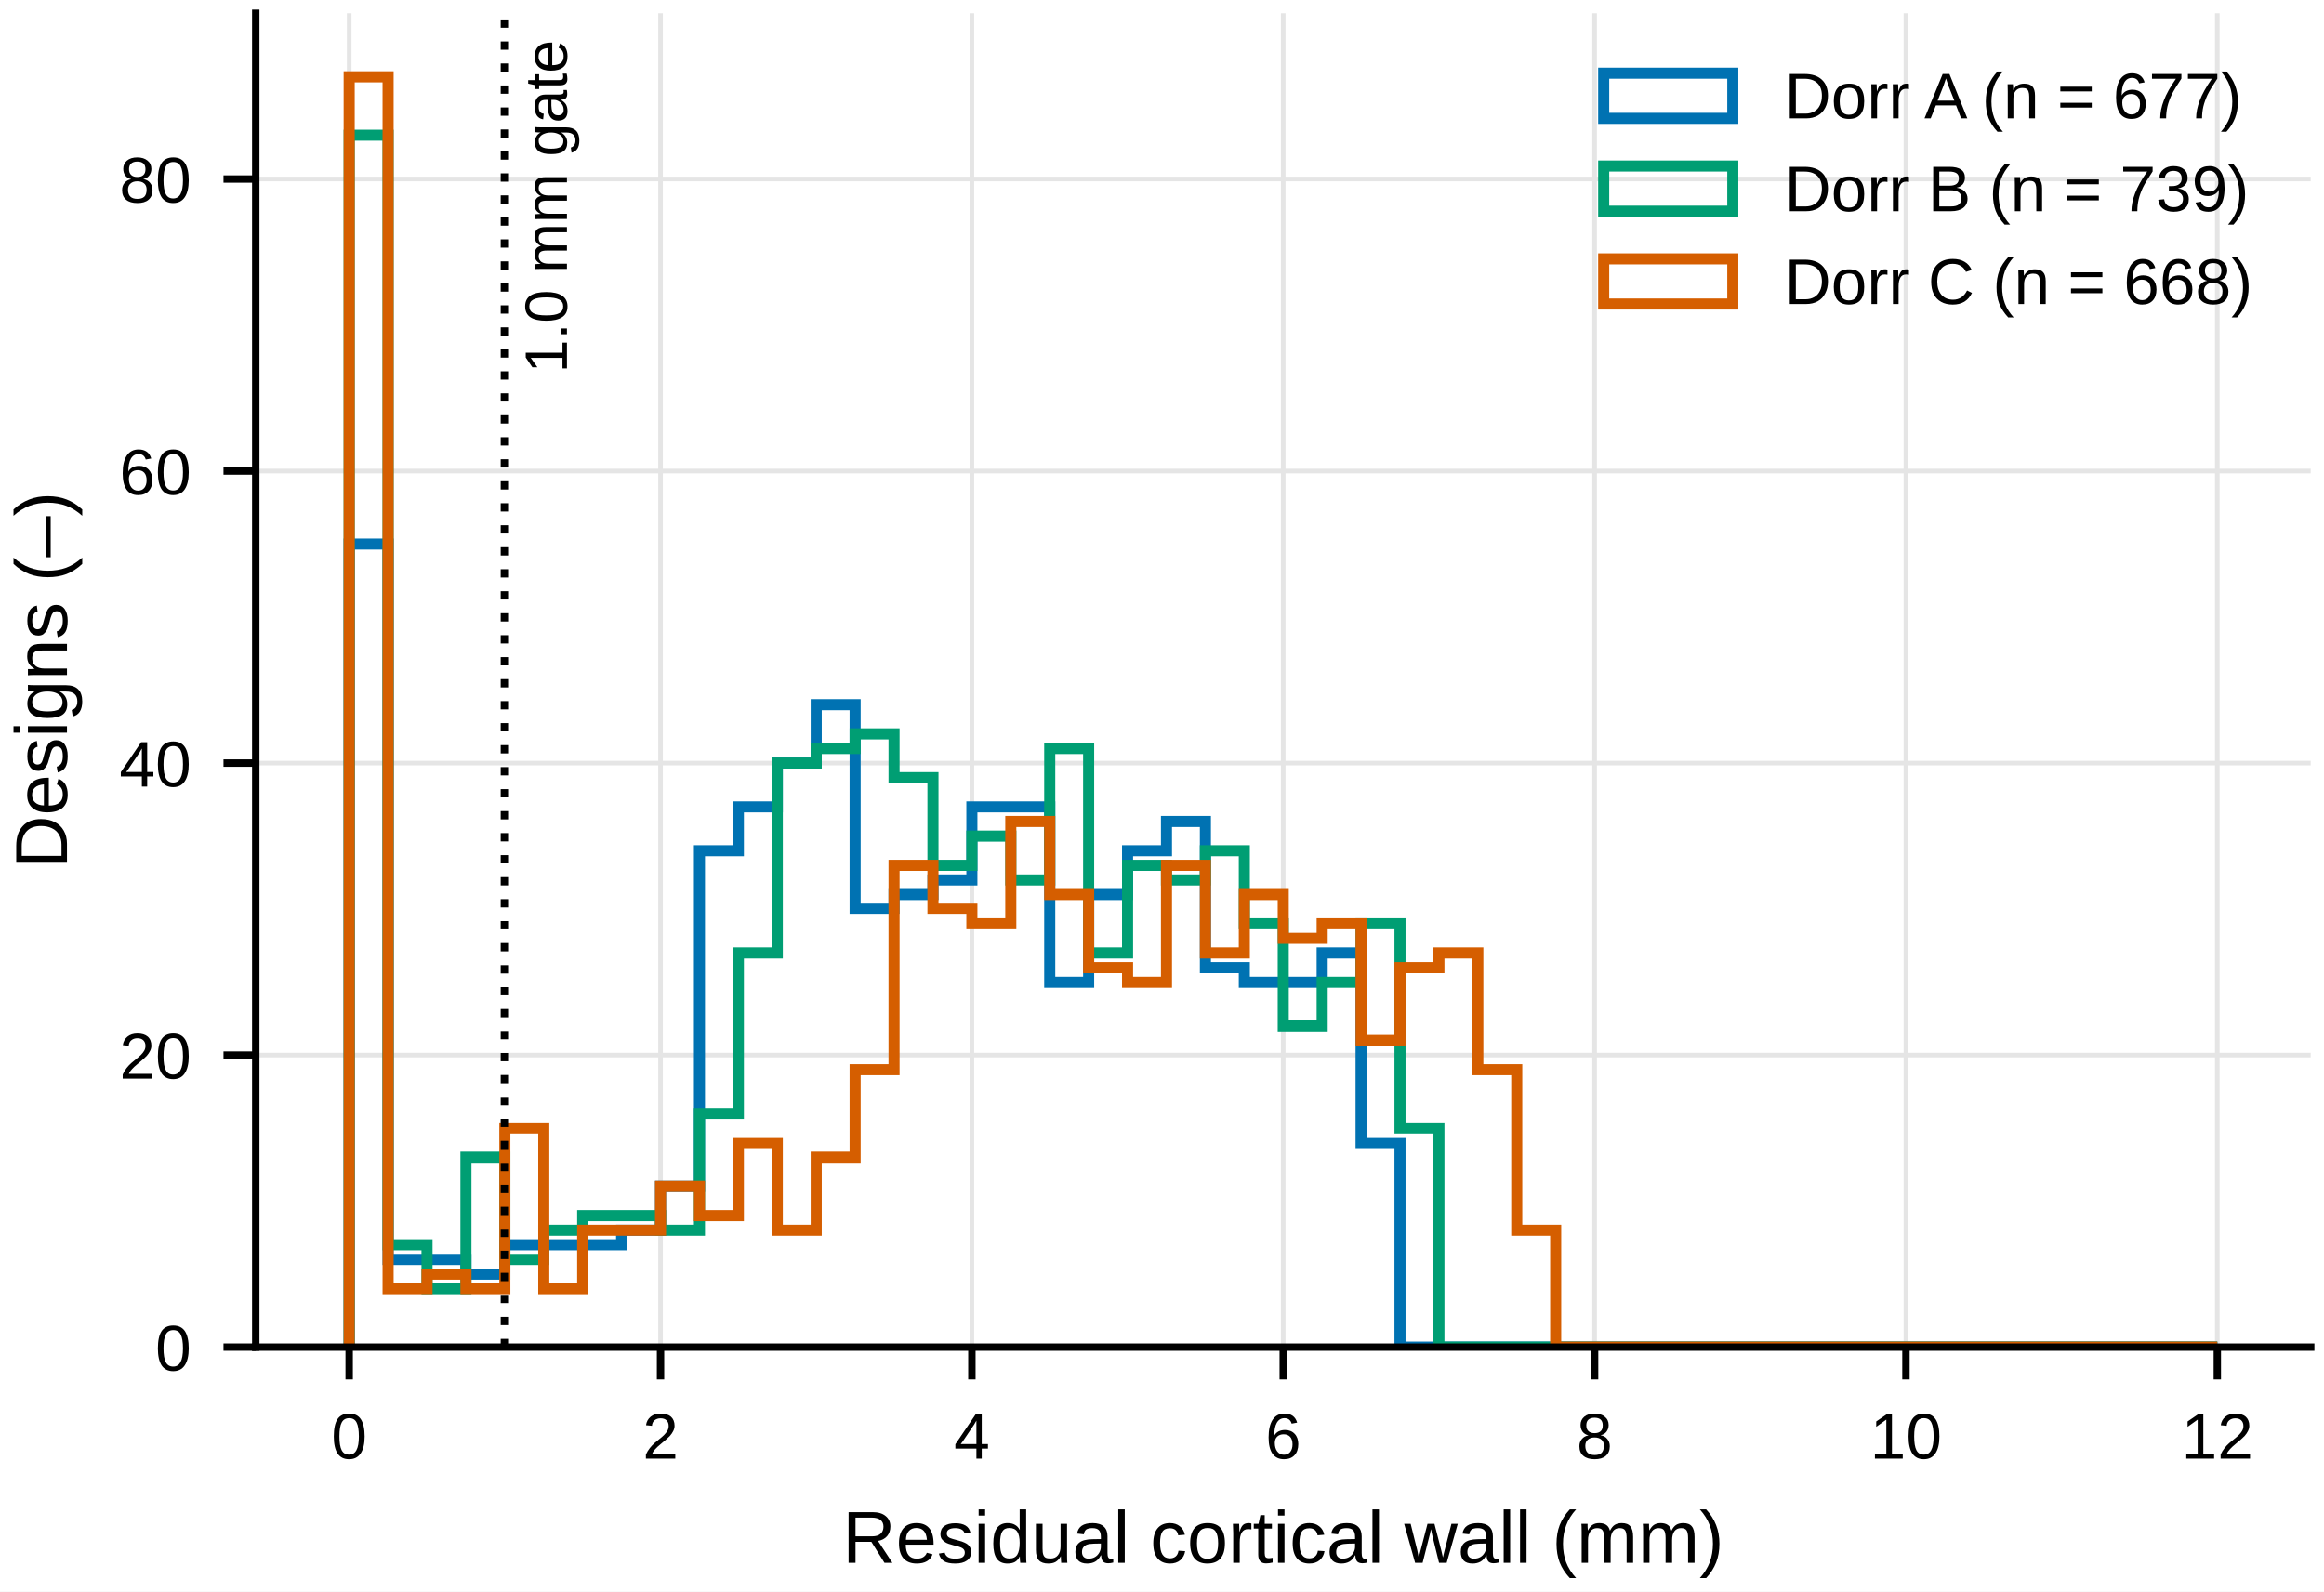
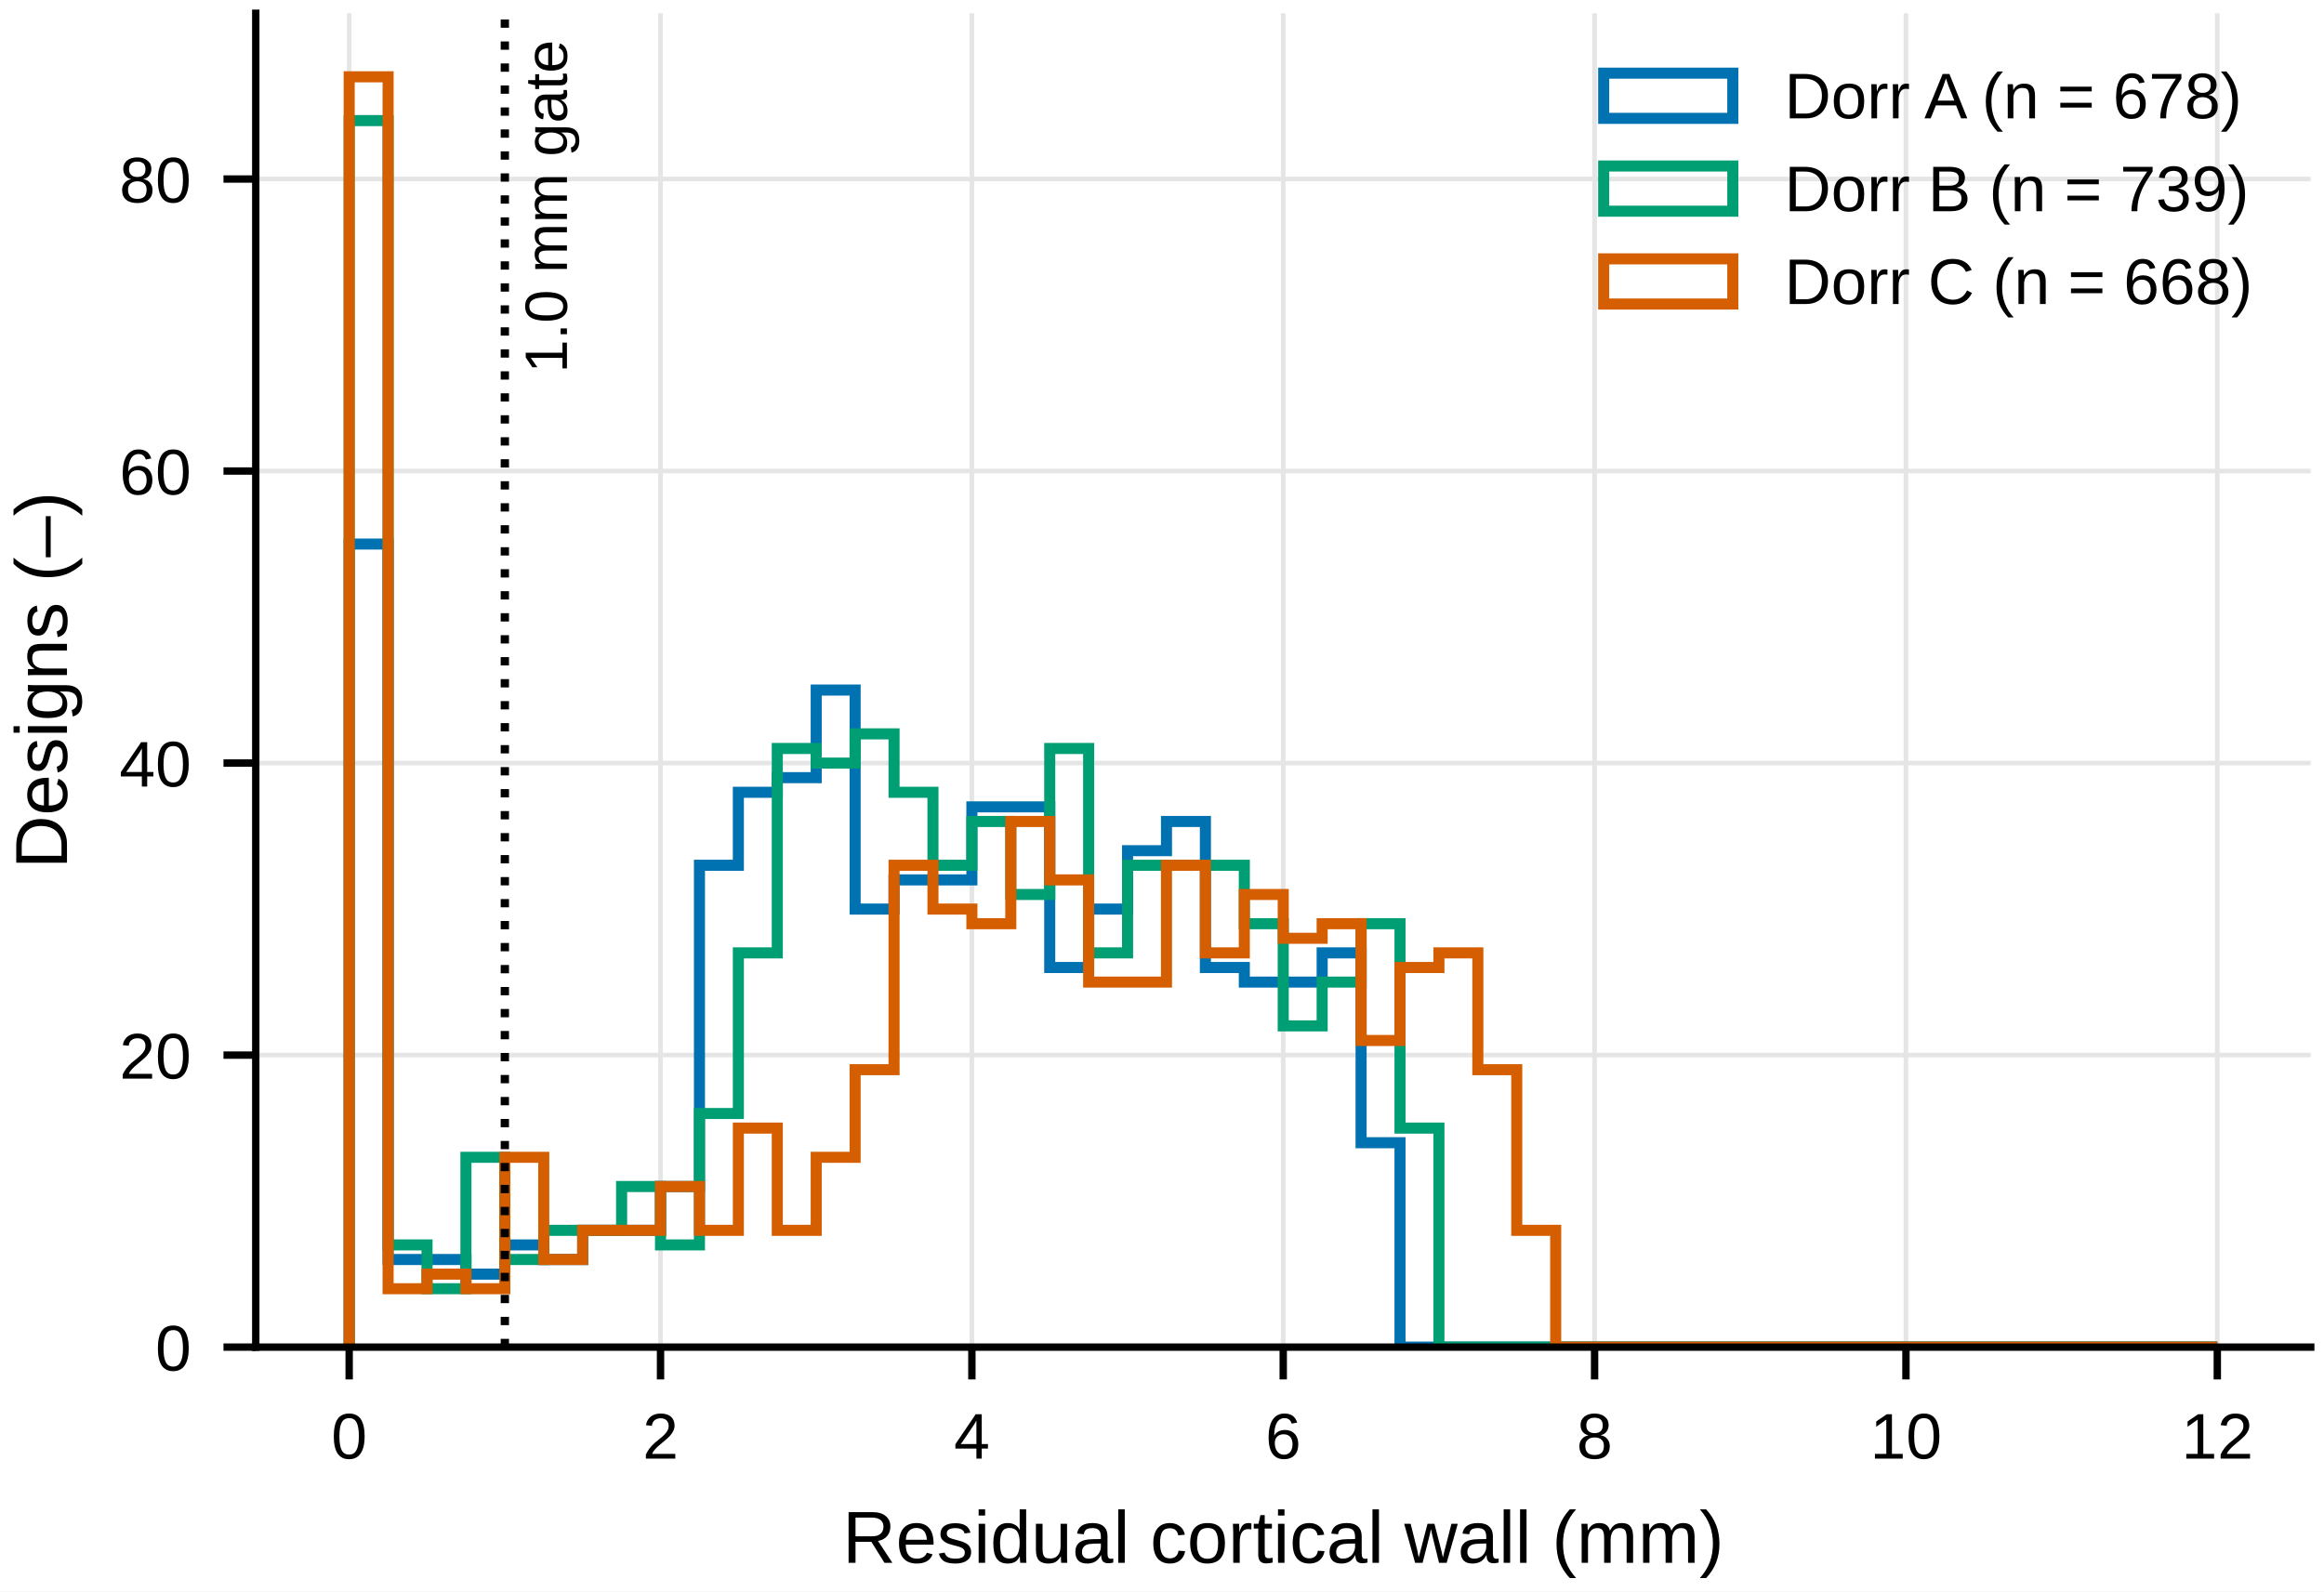
<svg xmlns="http://www.w3.org/2000/svg" xmlns:xlink="http://www.w3.org/1999/xlink" width="251.998pt" height="172.628pt" viewBox="0 0 251.998 172.628" version="1.1">
  <defs>
    <style type="text/css">*{stroke-linejoin: round; stroke-linecap: butt}</style>
  </defs>
  <g id="figure_1">
    <g id="patch_1">
      <path d="M 0 172.628  L 251.998 172.628  L 251.998 0  L 0 0  z " style="fill: #ffffff" />
    </g>
    <g id="axes_1">
      <g id="patch_2">
        <path d="M 27.733 146.11  L 250.558 146.11  L 250.558 1.44  L 27.733 1.44  z " style="fill: #ffffff" />
      </g>
      <g id="matplotlib.axis_1">
        <g id="xtick_1">
          <g id="line2d_1">
            <path d="M 37.862 146.11  L 37.862 1.44  " clip-path="url(#p105cd8bd50)" style="fill: none; stroke: #e5e5e5; stroke-width: 0.5; stroke-linecap: square" />
          </g>
          <g id="line2d_2">
            <defs>
              <path id="m14c81a25db" d="M 0 0  L 0 3.5  " style="stroke: #000000; stroke-width: 0.8" />
            </defs>
            <g>
              <use xlink:href="#m14c81a25db" x="37.862" y="146.11" style="stroke: #000000; stroke-width: 0.8" />
            </g>
          </g>
          <g id="text_1">
            <text style="font-size: 7px; font-family: 'Arial', 'Microsoft YaHei', 'DejaVu Sans'; text-anchor: middle" x="37.862" y="158.206" transform="rotate(-0 37.86166 158.2064)">0</text>
          </g>
        </g>
        <g id="xtick_2">
          <g id="line2d_3">
            <path d="M 71.623 146.11  L 71.623 1.44  " clip-path="url(#p105cd8bd50)" style="fill: none; stroke: #e5e5e5; stroke-width: 0.5; stroke-linecap: square" />
          </g>
          <g id="line2d_4">
            <g>
              <use xlink:href="#m14c81a25db" x="71.623" y="146.11" style="stroke: #000000; stroke-width: 0.8" />
            </g>
          </g>
          <g id="text_2">
            <text style="font-size: 7px; font-family: 'Arial', 'Microsoft YaHei', 'DejaVu Sans'; text-anchor: middle" x="71.623" y="158.206" transform="rotate(-0 71.62293 158.2064)">2</text>
          </g>
        </g>
        <g id="xtick_3">
          <g id="line2d_5">
            <path d="M 105.384 146.11  L 105.384 1.44  " clip-path="url(#p105cd8bd50)" style="fill: none; stroke: #e5e5e5; stroke-width: 0.5; stroke-linecap: square" />
          </g>
          <g id="line2d_6">
            <g>
              <use xlink:href="#m14c81a25db" x="105.384" y="146.11" style="stroke: #000000; stroke-width: 0.8" />
            </g>
          </g>
          <g id="text_3">
            <text style="font-size: 7px; font-family: 'Arial', 'Microsoft YaHei', 'DejaVu Sans'; text-anchor: middle" x="105.384" y="158.206" transform="rotate(-0 105.3842 158.2064)">4</text>
          </g>
        </g>
        <g id="xtick_4">
          <g id="line2d_7">
            <path d="M 139.145 146.11  L 139.145 1.44  " clip-path="url(#p105cd8bd50)" style="fill: none; stroke: #e5e5e5; stroke-width: 0.5; stroke-linecap: square" />
          </g>
          <g id="line2d_8">
            <g>
              <use xlink:href="#m14c81a25db" x="139.145" y="146.11" style="stroke: #000000; stroke-width: 0.8" />
            </g>
          </g>
          <g id="text_4">
            <text style="font-size: 7px; font-family: 'Arial', 'Microsoft YaHei', 'DejaVu Sans'; text-anchor: middle" x="139.145" y="158.206" transform="rotate(-0 139.1455 158.2064)">6</text>
          </g>
        </g>
        <g id="xtick_5">
          <g id="line2d_9">
            <path d="M 172.907 146.11  L 172.907 1.44  " clip-path="url(#p105cd8bd50)" style="fill: none; stroke: #e5e5e5; stroke-width: 0.5; stroke-linecap: square" />
          </g>
          <g id="line2d_10">
            <g>
              <use xlink:href="#m14c81a25db" x="172.907" y="146.11" style="stroke: #000000; stroke-width: 0.8" />
            </g>
          </g>
          <g id="text_5">
            <text style="font-size: 7px; font-family: 'Arial', 'Microsoft YaHei', 'DejaVu Sans'; text-anchor: middle" x="172.907" y="158.206" transform="rotate(-0 172.9067 158.2064)">8</text>
          </g>
        </g>
        <g id="xtick_6">
          <g id="line2d_11">
            <path d="M 206.668 146.11  L 206.668 1.44  " clip-path="url(#p105cd8bd50)" style="fill: none; stroke: #e5e5e5; stroke-width: 0.5; stroke-linecap: square" />
          </g>
          <g id="line2d_12">
            <g>
              <use xlink:href="#m14c81a25db" x="206.668" y="146.11" style="stroke: #000000; stroke-width: 0.8" />
            </g>
          </g>
          <g id="text_6">
            <text style="font-size: 7px; font-family: 'Arial', 'Microsoft YaHei', 'DejaVu Sans'; text-anchor: middle" x="206.668" y="158.206" transform="rotate(-0 206.668 158.2064)">10</text>
          </g>
        </g>
        <g id="xtick_7">
          <g id="line2d_13">
            <path d="M 240.429 146.11  L 240.429 1.44  " clip-path="url(#p105cd8bd50)" style="fill: none; stroke: #e5e5e5; stroke-width: 0.5; stroke-linecap: square" />
          </g>
          <g id="line2d_14">
            <g>
              <use xlink:href="#m14c81a25db" x="240.429" y="146.11" style="stroke: #000000; stroke-width: 0.8" />
            </g>
          </g>
          <g id="text_7">
            <text style="font-size: 7px; font-family: 'Arial', 'Microsoft YaHei', 'DejaVu Sans'; text-anchor: middle" x="240.429" y="158.206" transform="rotate(-0 240.4293 158.2064)">12</text>
          </g>
        </g>
        <g id="text_8">
          <text style="font-size: 8px; font-family: 'Arial', 'Microsoft YaHei', 'DejaVu Sans'; text-anchor: middle" x="139.145" y="169.504" transform="rotate(-0 139.1455 169.5038)">Residual cortical wall (mm)</text>
        </g>
      </g>
      <g id="matplotlib.axis_2">
        <g id="ytick_1">
          <g id="line2d_15">
            <path d="M 27.733 146.11  L 250.558 146.11  " clip-path="url(#p105cd8bd50)" style="fill: none; stroke: #e5e5e5; stroke-width: 0.5; stroke-linecap: square" />
          </g>
          <g id="line2d_16">
            <defs>
              <path id="m9e586e1474" d="M 0 0  L -3.5 0  " style="stroke: #000000; stroke-width: 0.8" />
            </defs>
            <g>
              <use xlink:href="#m9e586e1474" x="27.733" y="146.11" style="stroke: #000000; stroke-width: 0.8" />
            </g>
          </g>
          <g id="text_9">
            <text style="font-size: 7px; font-family: 'Arial', 'Microsoft YaHei', 'DejaVu Sans'; text-anchor: end" x="20.733" y="148.658" transform="rotate(-0 20.73328 148.6583)">0</text>
          </g>
        </g>
        <g id="ytick_2">
          <g id="line2d_17">
            <path d="M 27.733 114.436  L 250.558 114.436  " clip-path="url(#p105cd8bd50)" style="fill: none; stroke: #e5e5e5; stroke-width: 0.5; stroke-linecap: square" />
          </g>
          <g id="line2d_18">
            <g>
              <use xlink:href="#m9e586e1474" x="27.733" y="114.436" style="stroke: #000000; stroke-width: 0.8" />
            </g>
          </g>
          <g id="text_10">
            <text style="font-size: 7px; font-family: 'Arial', 'Microsoft YaHei', 'DejaVu Sans'; text-anchor: end" x="20.733" y="116.985" transform="rotate(-0 20.73328 116.9845)">20</text>
          </g>
        </g>
        <g id="ytick_3">
          <g id="line2d_19">
            <path d="M 27.733 82.763  L 250.558 82.763  " clip-path="url(#p105cd8bd50)" style="fill: none; stroke: #e5e5e5; stroke-width: 0.5; stroke-linecap: square" />
          </g>
          <g id="line2d_20">
            <g>
              <use xlink:href="#m9e586e1474" x="27.733" y="82.763" style="stroke: #000000; stroke-width: 0.8" />
            </g>
          </g>
          <g id="text_11">
            <text style="font-size: 7px; font-family: 'Arial', 'Microsoft YaHei', 'DejaVu Sans'; text-anchor: end" x="20.733" y="85.311" transform="rotate(-0 20.73328 85.31067)">40</text>
          </g>
        </g>
        <g id="ytick_4">
          <g id="line2d_21">
            <path d="M 27.733 51.089  L 250.558 51.089  " clip-path="url(#p105cd8bd50)" style="fill: none; stroke: #e5e5e5; stroke-width: 0.5; stroke-linecap: square" />
          </g>
          <g id="line2d_22">
            <g>
              <use xlink:href="#m9e586e1474" x="27.733" y="51.089" style="stroke: #000000; stroke-width: 0.8" />
            </g>
          </g>
          <g id="text_12">
            <text style="font-size: 7px; font-family: 'Arial', 'Microsoft YaHei', 'DejaVu Sans'; text-anchor: end" x="20.733" y="53.637" transform="rotate(-0 20.73328 53.63683)">60</text>
          </g>
        </g>
        <g id="ytick_5">
          <g id="line2d_23">
            <path d="M 27.733 19.415  L 250.558 19.415  " clip-path="url(#p105cd8bd50)" style="fill: none; stroke: #e5e5e5; stroke-width: 0.5; stroke-linecap: square" />
          </g>
          <g id="line2d_24">
            <g>
              <use xlink:href="#m9e586e1474" x="27.733" y="19.415" style="stroke: #000000; stroke-width: 0.8" />
            </g>
          </g>
          <g id="text_13">
            <text style="font-size: 7px; font-family: 'Arial', 'Microsoft YaHei', 'DejaVu Sans'; text-anchor: end" x="20.733" y="21.963" transform="rotate(-0 20.73328 21.963)">80</text>
          </g>
        </g>
        <g id="text_14">
          <text style="font-size: 8px; font-family: 'Arial', 'Microsoft YaHei', 'DejaVu Sans'; text-anchor: middle" x="7.264" y="73.775" transform="rotate(-90 7.264219 73.77512)">Designs (–)</text>
        </g>
      </g>
      <g id="patch_3">
-         <path d="M 37.862 146.11  L 37.862 59.007  L 42.082 59.007  L 42.082 136.608  L 46.302 136.608  L 46.302 136.608  L 50.522 136.608  L 50.522 138.192  L 54.742 138.192  L 54.742 135.024  L 58.962 135.024  L 58.962 135.024  L 63.183 135.024  L 63.183 135.024  L 67.403 135.024  L 67.403 133.441  L 71.623 133.441  L 71.623 128.69  L 75.843 128.69  L 75.843 92.265  L 80.063 92.265  L 80.063 87.514  L 84.283 87.514  L 84.283 82.763  L 88.504 82.763  L 88.504 76.428  L 92.724 76.428  L 92.724 98.599  L 96.944 98.599  L 96.944 97.016  L 101.164 97.016  L 101.164 95.432  L 105.384 95.432  L 105.384 87.514  L 109.604 87.514  L 109.604 87.514  L 113.825 87.514  L 113.825 106.518  L 118.045 106.518  L 118.045 97.016  L 122.265 97.016  L 122.265 92.265  L 126.485 92.265  L 126.485 89.097  L 130.705 89.097  L 130.705 104.934  L 134.925 104.934  L 134.925 106.518  L 139.145 106.518  L 139.145 106.518  L 143.366 106.518  L 143.366 103.351  L 147.586 103.351  L 147.586 123.939  L 151.806 123.939  L 151.806 146.11  L 156.026 146.11  L 156.026 146.11  L 160.246 146.11  L 160.246 146.11  L 164.466 146.11  L 164.466 146.11  L 168.687 146.11  L 168.687 146.11  L 172.907 146.11  L 172.907 146.11  L 177.127 146.11  L 177.127 146.11  L 181.347 146.11  L 181.347 146.11  L 185.567 146.11  L 185.567 146.11  L 189.787 146.11  L 189.787 146.11  L 194.008 146.11  L 194.008 146.11  L 198.228 146.11  L 198.228 146.11  L 202.448 146.11  L 202.448 146.11  L 206.668 146.11  L 206.668 146.11  L 210.888 146.11  L 210.888 146.11  L 215.108 146.11  L 215.108 146.11  L 219.328 146.11  L 219.328 146.11  L 223.549 146.11  L 223.549 146.11  L 227.769 146.11  L 227.769 146.11  L 231.989 146.11  L 231.989 146.11  L 236.209 146.11  L 236.209 146.11  L 240.429 146.11  L 240.429 146.11  " clip-path="url(#p105cd8bd50)" style="fill: none; stroke: #0072b2; stroke-width: 1.2; stroke-linejoin: miter" />
+         <path d="M 37.862 146.11  L 37.862 59.007  L 42.082 59.007  L 42.082 136.608  L 46.302 136.608  L 46.302 136.608  L 50.522 136.608  L 50.522 138.192  L 54.742 138.192  L 54.742 135.024  L 58.962 135.024  L 58.962 136.608  L 63.183 136.608  L 63.183 133.441  L 67.403 133.441  L 67.403 133.441  L 71.623 133.441  L 71.623 128.69  L 75.843 128.69  L 75.843 93.848  L 80.063 93.848  L 80.063 85.93  L 84.283 85.93  L 84.283 84.346  L 88.504 84.346  L 88.504 74.844  L 92.724 74.844  L 92.724 98.599  L 96.944 98.599  L 96.944 95.432  L 101.164 95.432  L 101.164 95.432  L 105.384 95.432  L 105.384 87.514  L 109.604 87.514  L 109.604 87.514  L 113.825 87.514  L 113.825 104.934  L 118.045 104.934  L 118.045 98.599  L 122.265 98.599  L 122.265 92.265  L 126.485 92.265  L 126.485 89.097  L 130.705 89.097  L 130.705 104.934  L 134.925 104.934  L 134.925 106.518  L 139.145 106.518  L 139.145 106.518  L 143.366 106.518  L 143.366 103.351  L 147.586 103.351  L 147.586 123.939  L 151.806 123.939  L 151.806 146.11  L 156.026 146.11  L 156.026 146.11  L 160.246 146.11  L 160.246 146.11  L 164.466 146.11  L 164.466 146.11  L 168.687 146.11  L 168.687 146.11  L 172.907 146.11  L 172.907 146.11  L 177.127 146.11  L 177.127 146.11  L 181.347 146.11  L 181.347 146.11  L 185.567 146.11  L 185.567 146.11  L 189.787 146.11  L 189.787 146.11  L 194.008 146.11  L 194.008 146.11  L 198.228 146.11  L 198.228 146.11  L 202.448 146.11  L 202.448 146.11  L 206.668 146.11  L 206.668 146.11  L 210.888 146.11  L 210.888 146.11  L 215.108 146.11  L 215.108 146.11  L 219.328 146.11  L 219.328 146.11  L 223.549 146.11  L 223.549 146.11  L 227.769 146.11  L 227.769 146.11  L 231.989 146.11  L 231.989 146.11  L 236.209 146.11  L 236.209 146.11  L 240.429 146.11  L 240.429 146.11  " clip-path="url(#p105cd8bd50)" style="fill: none; stroke: #0072b2; stroke-width: 1.2; stroke-linejoin: miter" />
      </g>
      <g id="patch_4">
-         <path d="M 37.862 146.11  L 37.862 14.664  L 42.082 14.664  L 42.082 135.024  L 46.302 135.024  L 46.302 139.775  L 50.522 139.775  L 50.522 125.522  L 54.742 125.522  L 54.742 136.608  L 58.962 136.608  L 58.962 133.441  L 63.183 133.441  L 63.183 131.857  L 67.403 131.857  L 67.403 131.857  L 71.623 131.857  L 71.623 133.441  L 75.843 133.441  L 75.843 120.771  L 80.063 120.771  L 80.063 103.351  L 84.283 103.351  L 84.283 82.763  L 88.504 82.763  L 88.504 81.179  L 92.724 81.179  L 92.724 79.595  L 96.944 79.595  L 96.944 84.346  L 101.164 84.346  L 101.164 93.848  L 105.384 93.848  L 105.384 90.681  L 109.604 90.681  L 109.604 95.432  L 113.825 95.432  L 113.825 81.179  L 118.045 81.179  L 118.045 103.351  L 122.265 103.351  L 122.265 93.848  L 126.485 93.848  L 126.485 95.432  L 130.705 95.432  L 130.705 92.265  L 134.925 92.265  L 134.925 100.183  L 139.145 100.183  L 139.145 111.269  L 143.366 111.269  L 143.366 106.518  L 147.586 106.518  L 147.586 100.183  L 151.806 100.183  L 151.806 122.355  L 156.026 122.355  L 156.026 146.11  L 160.246 146.11  L 160.246 146.11  L 164.466 146.11  L 164.466 146.11  L 168.687 146.11  L 168.687 146.11  L 172.907 146.11  L 172.907 146.11  L 177.127 146.11  L 177.127 146.11  L 181.347 146.11  L 181.347 146.11  L 185.567 146.11  L 185.567 146.11  L 189.787 146.11  L 189.787 146.11  L 194.008 146.11  L 194.008 146.11  L 198.228 146.11  L 198.228 146.11  L 202.448 146.11  L 202.448 146.11  L 206.668 146.11  L 206.668 146.11  L 210.888 146.11  L 210.888 146.11  L 215.108 146.11  L 215.108 146.11  L 219.328 146.11  L 219.328 146.11  L 223.549 146.11  L 223.549 146.11  L 227.769 146.11  L 227.769 146.11  L 231.989 146.11  L 231.989 146.11  L 236.209 146.11  L 236.209 146.11  L 240.429 146.11  L 240.429 146.11  " clip-path="url(#p105cd8bd50)" style="fill: none; stroke: #009e73; stroke-width: 1.2; stroke-linejoin: miter" />
+         <path d="M 37.862 146.11  L 37.862 13.08  L 42.082 13.08  L 42.082 135.024  L 46.302 135.024  L 46.302 139.775  L 50.522 139.775  L 50.522 125.522  L 54.742 125.522  L 54.742 136.608  L 58.962 136.608  L 58.962 133.441  L 63.183 133.441  L 63.183 133.441  L 67.403 133.441  L 67.403 128.69  L 71.623 128.69  L 71.623 135.024  L 75.843 135.024  L 75.843 120.771  L 80.063 120.771  L 80.063 103.351  L 84.283 103.351  L 84.283 81.179  L 88.504 81.179  L 88.504 82.763  L 92.724 82.763  L 92.724 79.595  L 96.944 79.595  L 96.944 85.93  L 101.164 85.93  L 101.164 93.848  L 105.384 93.848  L 105.384 89.097  L 109.604 89.097  L 109.604 97.016  L 113.825 97.016  L 113.825 81.179  L 118.045 81.179  L 118.045 103.351  L 122.265 103.351  L 122.265 93.848  L 126.485 93.848  L 126.485 93.848  L 130.705 93.848  L 130.705 93.848  L 134.925 93.848  L 134.925 100.183  L 139.145 100.183  L 139.145 111.269  L 143.366 111.269  L 143.366 106.518  L 147.586 106.518  L 147.586 100.183  L 151.806 100.183  L 151.806 122.355  L 156.026 122.355  L 156.026 146.11  L 160.246 146.11  L 160.246 146.11  L 164.466 146.11  L 164.466 146.11  L 168.687 146.11  L 168.687 146.11  L 172.907 146.11  L 172.907 146.11  L 177.127 146.11  L 177.127 146.11  L 181.347 146.11  L 181.347 146.11  L 185.567 146.11  L 185.567 146.11  L 189.787 146.11  L 189.787 146.11  L 194.008 146.11  L 194.008 146.11  L 198.228 146.11  L 198.228 146.11  L 202.448 146.11  L 202.448 146.11  L 206.668 146.11  L 206.668 146.11  L 210.888 146.11  L 210.888 146.11  L 215.108 146.11  L 215.108 146.11  L 219.328 146.11  L 219.328 146.11  L 223.549 146.11  L 223.549 146.11  L 227.769 146.11  L 227.769 146.11  L 231.989 146.11  L 231.989 146.11  L 236.209 146.11  L 236.209 146.11  L 240.429 146.11  L 240.429 146.11  " clip-path="url(#p105cd8bd50)" style="fill: none; stroke: #009e73; stroke-width: 1.2; stroke-linejoin: miter" />
      </g>
      <g id="patch_5">
-         <path d="M 37.862 146.11  L 37.862 8.329  L 42.082 8.329  L 42.082 139.775  L 46.302 139.775  L 46.302 138.192  L 50.522 138.192  L 50.522 139.775  L 54.742 139.775  L 54.742 122.355  L 58.962 122.355  L 58.962 139.775  L 63.183 139.775  L 63.183 133.441  L 67.403 133.441  L 67.403 133.441  L 71.623 133.441  L 71.623 128.69  L 75.843 128.69  L 75.843 131.857  L 80.063 131.857  L 80.063 123.939  L 84.283 123.939  L 84.283 133.441  L 88.504 133.441  L 88.504 125.522  L 92.724 125.522  L 92.724 116.02  L 96.944 116.02  L 96.944 93.848  L 101.164 93.848  L 101.164 98.599  L 105.384 98.599  L 105.384 100.183  L 109.604 100.183  L 109.604 89.097  L 113.825 89.097  L 113.825 97.016  L 118.045 97.016  L 118.045 104.934  L 122.265 104.934  L 122.265 106.518  L 126.485 106.518  L 126.485 93.848  L 130.705 93.848  L 130.705 103.351  L 134.925 103.351  L 134.925 97.016  L 139.145 97.016  L 139.145 101.767  L 143.366 101.767  L 143.366 100.183  L 147.586 100.183  L 147.586 112.853  L 151.806 112.853  L 151.806 104.934  L 156.026 104.934  L 156.026 103.351  L 160.246 103.351  L 160.246 116.02  L 164.466 116.02  L 164.466 133.441  L 168.687 133.441  L 168.687 146.11  L 172.907 146.11  L 172.907 146.11  L 177.127 146.11  L 177.127 146.11  L 181.347 146.11  L 181.347 146.11  L 185.567 146.11  L 185.567 146.11  L 189.787 146.11  L 189.787 146.11  L 194.008 146.11  L 194.008 146.11  L 198.228 146.11  L 198.228 146.11  L 202.448 146.11  L 202.448 146.11  L 206.668 146.11  L 206.668 146.11  L 210.888 146.11  L 210.888 146.11  L 215.108 146.11  L 215.108 146.11  L 219.328 146.11  L 219.328 146.11  L 223.549 146.11  L 223.549 146.11  L 227.769 146.11  L 227.769 146.11  L 231.989 146.11  L 231.989 146.11  L 236.209 146.11  L 236.209 146.11  L 240.429 146.11  L 240.429 146.11  " clip-path="url(#p105cd8bd50)" style="fill: none; stroke: #d55e00; stroke-width: 1.2; stroke-linejoin: miter" />
+         <path d="M 37.862 146.11  L 37.862 8.329  L 42.082 8.329  L 42.082 139.775  L 46.302 139.775  L 46.302 138.192  L 50.522 138.192  L 50.522 139.775  L 54.742 139.775  L 54.742 125.522  L 58.962 125.522  L 58.962 136.608  L 63.183 136.608  L 63.183 133.441  L 67.403 133.441  L 67.403 133.441  L 71.623 133.441  L 71.623 128.69  L 75.843 128.69  L 75.843 133.441  L 80.063 133.441  L 80.063 122.355  L 84.283 122.355  L 84.283 133.441  L 88.504 133.441  L 88.504 125.522  L 92.724 125.522  L 92.724 116.02  L 96.944 116.02  L 96.944 93.848  L 101.164 93.848  L 101.164 98.599  L 105.384 98.599  L 105.384 100.183  L 109.604 100.183  L 109.604 89.097  L 113.825 89.097  L 113.825 95.432  L 118.045 95.432  L 118.045 106.518  L 122.265 106.518  L 122.265 106.518  L 126.485 106.518  L 126.485 93.848  L 130.705 93.848  L 130.705 103.351  L 134.925 103.351  L 134.925 97.016  L 139.145 97.016  L 139.145 101.767  L 143.366 101.767  L 143.366 100.183  L 147.586 100.183  L 147.586 112.853  L 151.806 112.853  L 151.806 104.934  L 156.026 104.934  L 156.026 103.351  L 160.246 103.351  L 160.246 116.02  L 164.466 116.02  L 164.466 133.441  L 168.687 133.441  L 168.687 146.11  L 172.907 146.11  L 172.907 146.11  L 177.127 146.11  L 177.127 146.11  L 181.347 146.11  L 181.347 146.11  L 185.567 146.11  L 185.567 146.11  L 189.787 146.11  L 189.787 146.11  L 194.008 146.11  L 194.008 146.11  L 198.228 146.11  L 198.228 146.11  L 202.448 146.11  L 202.448 146.11  L 206.668 146.11  L 206.668 146.11  L 210.888 146.11  L 210.888 146.11  L 215.108 146.11  L 215.108 146.11  L 219.328 146.11  L 219.328 146.11  L 223.549 146.11  L 223.549 146.11  L 227.769 146.11  L 227.769 146.11  L 231.989 146.11  L 231.989 146.11  L 236.209 146.11  L 236.209 146.11  L 240.429 146.11  L 240.429 146.11  " clip-path="url(#p105cd8bd50)" style="fill: none; stroke: #d55e00; stroke-width: 1.2; stroke-linejoin: miter" />
      </g>
      <g id="line2d_25">
        <path d="M 54.742 146.11  L 54.742 1.44  " clip-path="url(#p105cd8bd50)" style="fill: none; stroke-dasharray: 0.9,1.485; stroke-dashoffset: 0; stroke: #000000; stroke-width: 0.9" />
      </g>
      <g id="patch_6">
        <path d="M 27.733 146.11  L 27.733 1.44  " style="fill: none; stroke: #000000; stroke-width: 0.8; stroke-linejoin: miter; stroke-linecap: square" />
      </g>
      <g id="patch_7">
        <path d="M 27.733 146.11  L 250.558 146.11  " style="fill: none; stroke: #000000; stroke-width: 0.8; stroke-linejoin: miter; stroke-linecap: square" />
      </g>
      <g id="text_15">
        <text style="font-size: 6.5px; font-family: 'Arial', 'Microsoft YaHei', 'DejaVu Sans'" transform="translate(61.47447 40.45817) rotate(-90)">1.0 mm gate</text>
      </g>
      <g id="legend_1">
        <g id="patch_8">
          <path d="M 173.893 12.836  L 187.893 12.836  L 187.893 7.936  L 173.893 7.936  L 173.893 12.836  z " style="fill: none; stroke: #0072b2; stroke-width: 1.2; stroke-linejoin: miter" />
        </g>
        <g id="text_16">
-           <text style="font-size: 7px; font-family: 'Arial', 'Microsoft YaHei', 'DejaVu Sans'; text-anchor: start" x="193.493" y="12.836" transform="rotate(-0 193.4934 12.83619)">Dorr A (n = 677)</text>
+           <text style="font-size: 7px; font-family: 'Arial', 'Microsoft YaHei', 'DejaVu Sans'; text-anchor: start" x="193.493" y="12.836" transform="rotate(-0 193.4934 12.83619)">Dorr A (n = 678)</text>
        </g>
        <g id="patch_9">
          <path d="M 173.893 22.906  L 187.893 22.906  L 187.893 18.006  L 173.893 18.006  L 173.893 22.906  z " style="fill: none; stroke: #009e73; stroke-width: 1.2; stroke-linejoin: miter" />
        </g>
        <g id="text_17">
          <text style="font-size: 7px; font-family: 'Arial', 'Microsoft YaHei', 'DejaVu Sans'; text-anchor: start" x="193.493" y="22.906" transform="rotate(-0 193.4934 22.90566)">Dorr B (n = 739)</text>
        </g>
        <g id="patch_10">
          <path d="M 173.893 32.975  L 187.893 32.975  L 187.893 28.075  L 173.893 28.075  L 173.893 32.975  z " style="fill: none; stroke: #d55e00; stroke-width: 1.2; stroke-linejoin: miter" />
        </g>
        <g id="text_18">
          <text style="font-size: 7px; font-family: 'Arial', 'Microsoft YaHei', 'DejaVu Sans'; text-anchor: start" x="193.493" y="32.975" transform="rotate(-0 193.4934 32.97514)">Dorr C (n = 668)</text>
        </g>
      </g>
    </g>
  </g>
  <defs>
    <clipPath id="p105cd8bd50">
      <rect x="27.733" y="1.44" width="222.824" height="144.67" />
    </clipPath>
  </defs>
</svg>
